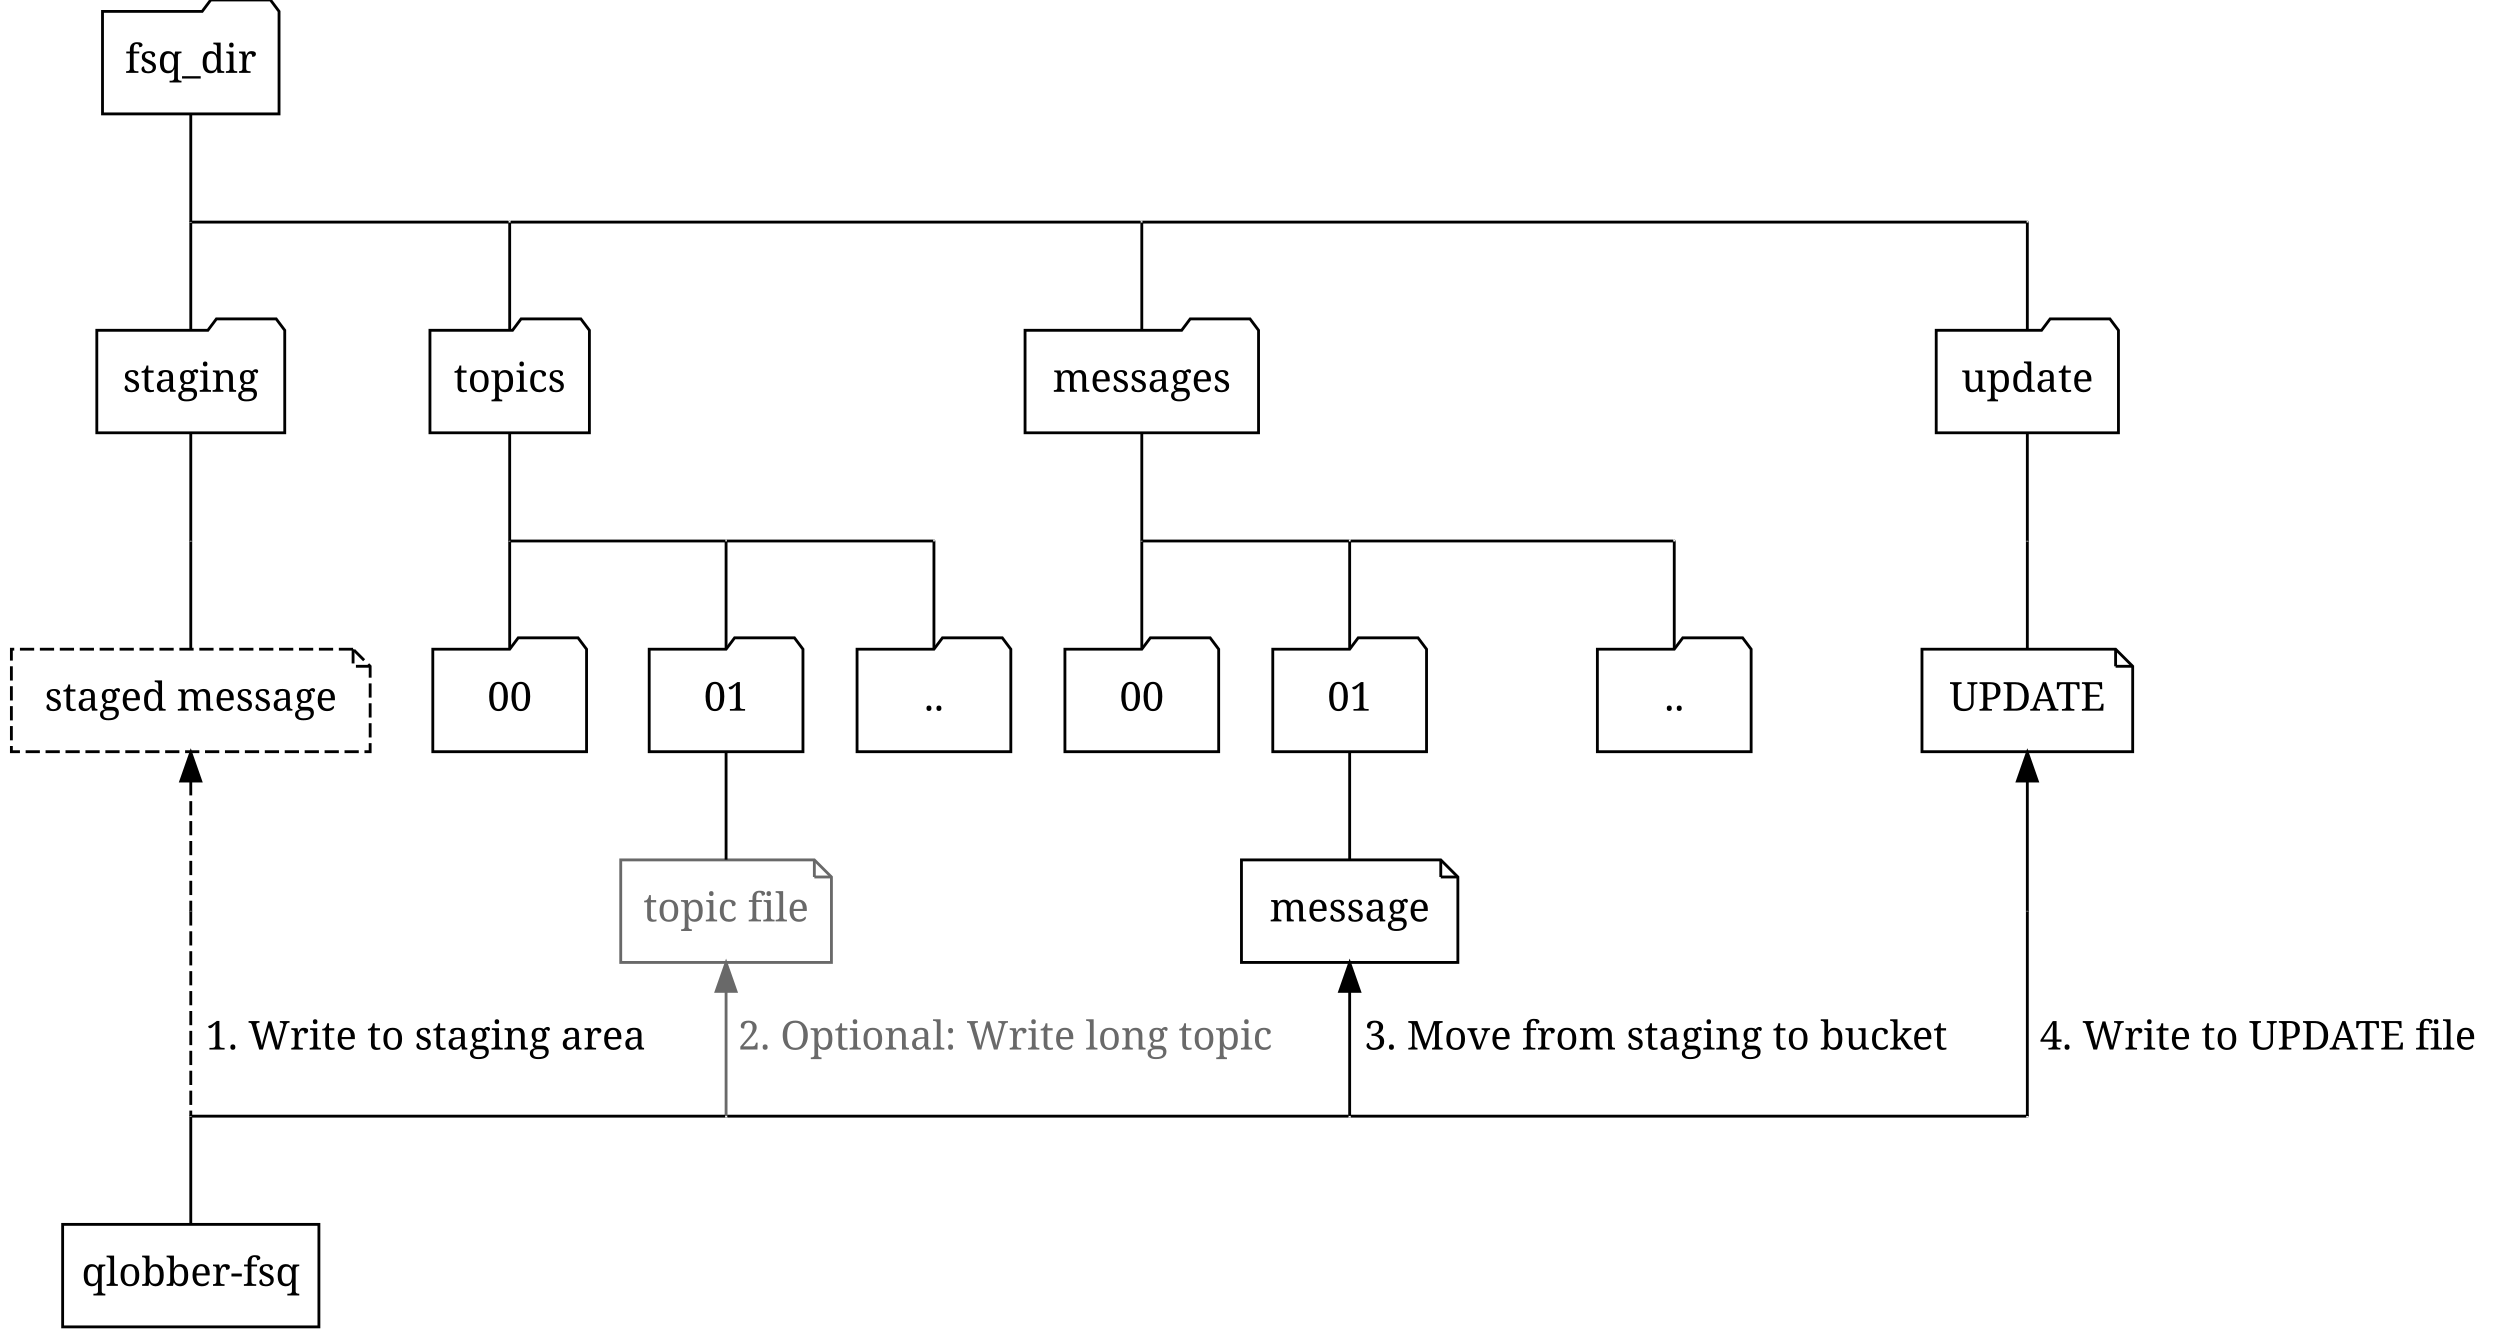
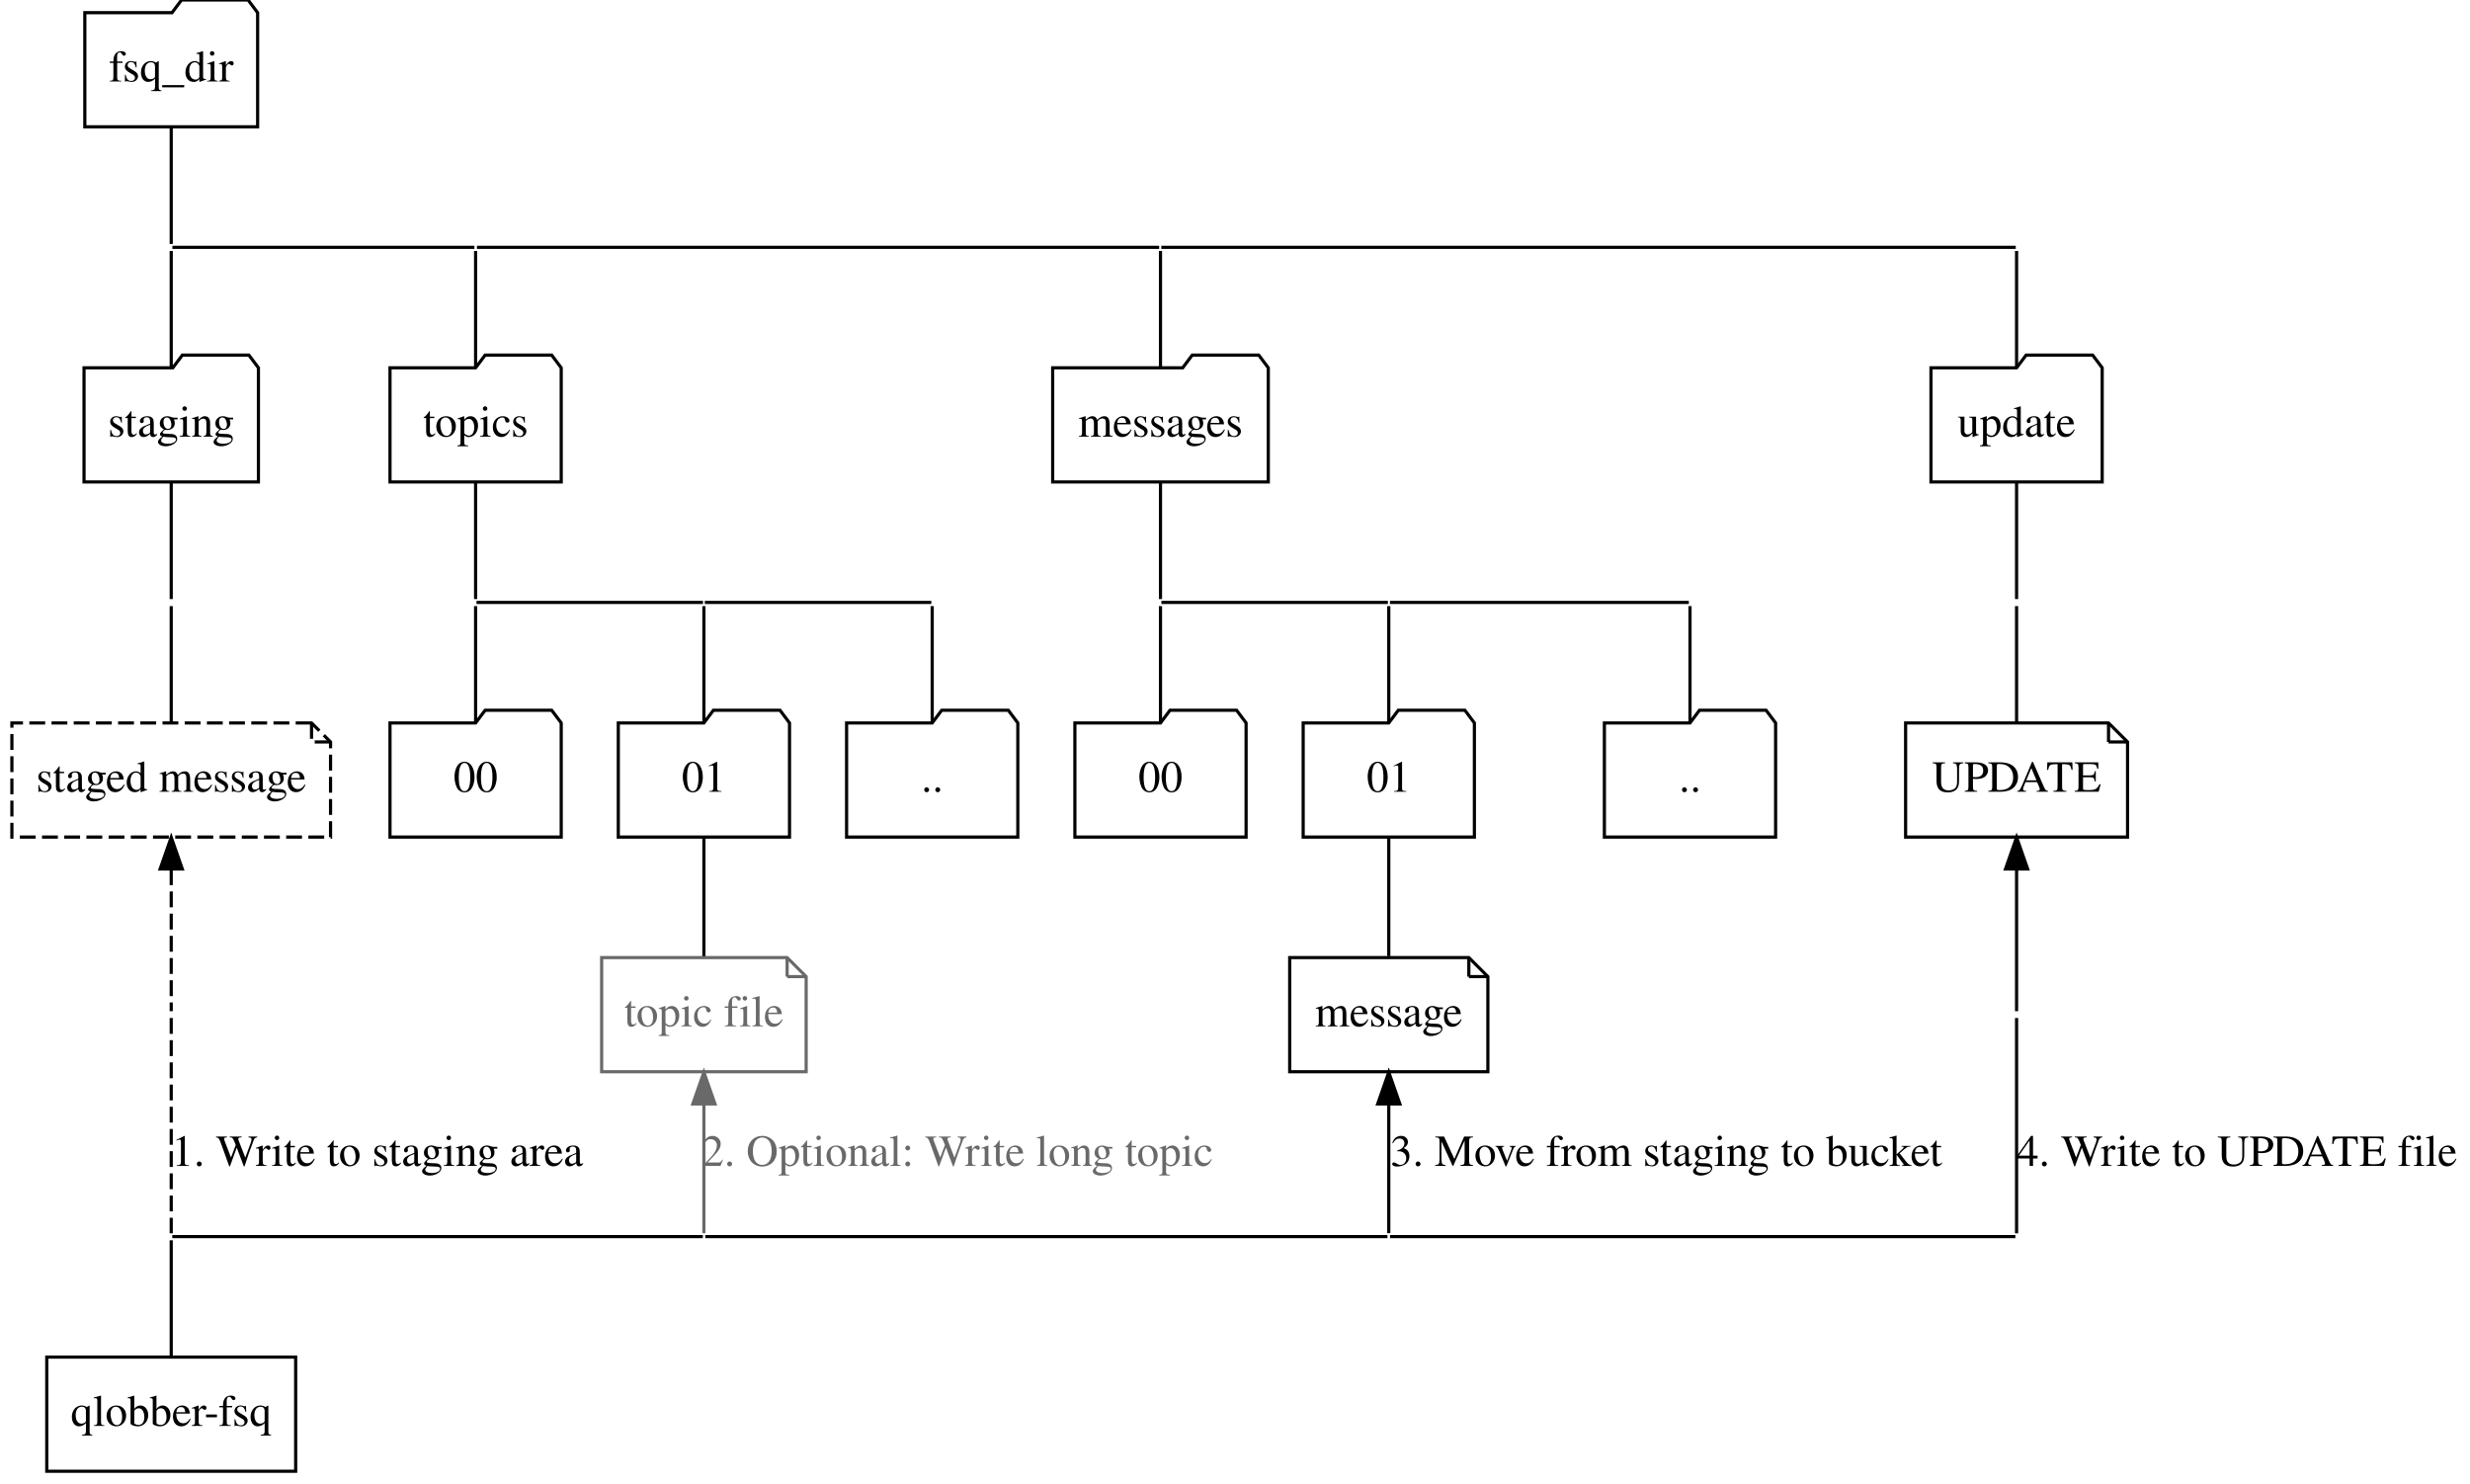
- <svg xmlns="http://www.w3.org/2000/svg" width="878pt" height="470pt" viewBox="0.00 0.00 878.00 470.00">
-   <g id="graph1" class="graph" transform="scale(1 1) rotate(0) translate(4 466)">
-     <polygon fill="white" stroke="white" points="-4,5 -4,-466 875,-466 875,5 -4,5" />
+ <svg xmlns="http://www.w3.org/2000/svg" width="779pt" height="468pt" viewBox="0.00 0.00 779.00 468.00">
+   <g id="graph0" class="graph" transform="scale(1 1) rotate(0) translate(4 464)">
+     <polygon fill="white" stroke="none" points="-4,4 -4,-464 775,-464 775,4 -4,4" />
+     <g id="node1" class="node">
+       <ellipse fill="black" stroke="black" cx="50" cy="-386" rx="0" ry="0" />
+     </g>
    <g id="node2" class="node">
-       <ellipse fill="black" stroke="black" cx="63" cy="-388" rx="0.011" ry="0.011" />
+       <ellipse fill="black" stroke="black" cx="146" cy="-386" rx="0" ry="0" />
+     </g>
+     <g id="edge1" class="edge">
+       <path fill="none" stroke="black" d="M50.375,-386C82.126,-386 113.876,-386 145.626,-386" />
+     </g>
+     <g id="node6" class="node">
+       <polygon fill="none" stroke="black" points="77.5,-348 74.5,-352 53.5,-352 50.5,-348 22.5,-348 22.5,-312 77.5,-312 77.5,-348" />
+       <text text-anchor="middle" x="50" y="-326.3" font-family="Times,serif" font-size="14.00">staging</text>
+     </g>
+     <g id="edge5" class="edge">
+       <path fill="none" stroke="black" d="M50,-384.845C50,-382.903 50,-363.091 50,-348.058" />
    </g>
    <g id="node3" class="node">
-       <ellipse fill="black" stroke="black" cx="175" cy="-388" rx="0.011" ry="0.011" />
+       <ellipse fill="black" stroke="black" cx="362" cy="-386" rx="0" ry="0" />
+     </g>
+     <g id="edge2" class="edge">
+       <path fill="none" stroke="black" d="M146.422,-386C218.141,-386 289.86,-386 361.579,-386" />
+     </g>
+     <g id="node7" class="node">
+       <polygon fill="none" stroke="black" points="173,-348 170,-352 149,-352 146,-348 119,-348 119,-312 173,-312 173,-348" />
+       <text text-anchor="middle" x="146" y="-326.3" font-family="Times,serif" font-size="14.00">topics</text>
+     </g>
+     <g id="edge6" class="edge">
+       <path fill="none" stroke="black" d="M146,-384.845C146,-382.903 146,-363.091 146,-348.058" />
+     </g>
+     <g id="node4" class="node">
+       <ellipse fill="black" stroke="black" cx="632" cy="-386" rx="0" ry="0" />
    </g>
    <g id="edge3" class="edge">
-       <path fill="none" stroke="black" d="M63.438,-388C100.48,-388 137.522,-388 174.564,-388" />
+       <path fill="none" stroke="black" d="M362.264,-386C452.088,-386 541.912,-386 631.737,-386" />
+     </g>
+     <g id="node8" class="node">
+       <polygon fill="none" stroke="black" points="396,-348 393,-352 372,-352 369,-348 328,-348 328,-312 396,-312 396,-348" />
+       <text text-anchor="middle" x="362" y="-326.3" font-family="Times,serif" font-size="14.00">messages</text>
+     </g>
+     <g id="edge7" class="edge">
+       <path fill="none" stroke="black" d="M362,-384.845C362,-382.903 362,-363.091 362,-348.058" />
+     </g>
+     <g id="node9" class="node">
+       <polygon fill="none" stroke="black" points="659,-348 656,-352 635,-352 632,-348 605,-348 605,-312 659,-312 659,-348" />
+       <text text-anchor="middle" x="632" y="-326.3" font-family="Times,serif" font-size="14.00">update</text>
+     </g>
+     <g id="edge8" class="edge">
+       <path fill="none" stroke="black" d="M632,-384.845C632,-382.903 632,-363.091 632,-348.058" />
+     </g>
+     <g id="node5" class="node">
+       <polygon fill="none" stroke="black" points="77.25,-460 74.25,-464 53.25,-464 50.25,-460 22.75,-460 22.75,-424 77.25,-424 77.25,-460" />
+       <text text-anchor="middle" x="50" y="-438.3" font-family="Times,serif" font-size="14.00">fsq_dir</text>
+     </g>
+     <g id="edge4" class="edge">
+       <path fill="none" stroke="black" d="M50,-423.914C50,-408.588 50,-388.313 50,-387.061" />
+     </g>
+     <g id="node28" class="node">
+       <ellipse fill="black" stroke="black" cx="50" cy="-274" rx="0" ry="0" />
+     </g>
+     <g id="edge26" class="edge">
+       <path fill="none" stroke="black" d="M50,-311.914C50,-296.588 50,-276.313 50,-275.061" />
+     </g>
+     <g id="node10" class="node">
+       <ellipse fill="black" stroke="black" cx="146" cy="-274" rx="0" ry="0" />
+     </g>
+     <g id="edge11" class="edge">
+       <path fill="none" stroke="black" d="M146,-311.914C146,-296.588 146,-276.313 146,-275.061" />
+     </g>
+     <g id="node17" class="node">
+       <ellipse fill="black" stroke="black" cx="362" cy="-274" rx="0" ry="0" />
+     </g>
+     <g id="edge18" class="edge">
+       <path fill="none" stroke="black" d="M362,-311.914C362,-296.588 362,-276.313 362,-275.061" />
+     </g>
+     <g id="node24" class="node">
+       <ellipse fill="black" stroke="black" cx="632" cy="-274" rx="0" ry="0" />
+     </g>
+     <g id="edge23" class="edge">
+       <path fill="none" stroke="black" d="M632,-311.914C632,-296.588 632,-276.313 632,-275.061" />
+     </g>
+     <g id="node11" class="node">
+       <ellipse fill="black" stroke="black" cx="218" cy="-274" rx="0" ry="0" />
+     </g>
+     <g id="edge9" class="edge">
+       <path fill="none" stroke="black" d="M146.281,-274C170.094,-274 193.907,-274 217.72,-274" />
+     </g>
+     <g id="node13" class="node">
+       <polygon fill="none" stroke="black" points="173,-236 170,-240 149,-240 146,-236 119,-236 119,-200 173,-200 173,-236" />
+       <text text-anchor="middle" x="146" y="-214.3" font-family="Times,serif" font-size="14.00">00</text>
+     </g>
+     <g id="edge12" class="edge">
+       <path fill="none" stroke="black" d="M146,-272.845C146,-270.903 146,-251.091 146,-236.058" />
    </g>
    <g id="node12" class="node">
-       <polygon fill="none" stroke="black" points="96,-350 93,-354 72,-354 69,-350 30,-350 30,-314 96,-314 96,-350" />
-       <text text-anchor="middle" x="63" y="-328.4" font-family="Times Roman,serif" font-size="14.00">staging</text>
-     </g>
-     <g id="edge11" class="edge">
-       <path fill="none" stroke="black" d="M63,-387.839C63,-385.851 63,-365.8 63,-350.288" />
-     </g>
-     <g id="node4" class="node">
-       <ellipse fill="black" stroke="black" cx="397" cy="-388" rx="0.011" ry="0.011" />
-     </g>
-     <g id="edge5" class="edge">
-       <path fill="none" stroke="black" d="M175.434,-388C249.145,-388 322.856,-388 396.567,-388" />
+       <ellipse fill="black" stroke="black" cx="290" cy="-274" rx="0" ry="0" />
+     </g>
+     <g id="edge10" class="edge">
+       <path fill="none" stroke="black" d="M218.281,-274C242.094,-274 265.907,-274 289.72,-274" />
    </g>
    <g id="node14" class="node">
-       <polygon fill="none" stroke="black" points="203,-350 200,-354 179,-354 176,-350 147,-350 147,-314 203,-314 203,-350" />
-       <text text-anchor="middle" x="175" y="-328.4" font-family="Times Roman,serif" font-size="14.00">topics</text>
+       <polygon fill="none" stroke="black" points="245,-236 242,-240 221,-240 218,-236 191,-236 191,-200 245,-200 245,-236" />
+       <text text-anchor="middle" x="218" y="-214.3" font-family="Times,serif" font-size="14.00">01</text>
    </g>
    <g id="edge13" class="edge">
-       <path fill="none" stroke="black" d="M175,-387.839C175,-385.851 175,-365.8 175,-350.288" />
-     </g>
-     <g id="node5" class="node">
-       <ellipse fill="black" stroke="black" cx="708" cy="-388" rx="0.011" ry="0.011" />
-     </g>
-     <g id="edge7" class="edge">
-       <path fill="none" stroke="black" d="M397.304,-388C500.768,-388 604.232,-388 707.697,-388" />
+       <path fill="none" stroke="black" d="M218,-272.845C218,-270.903 218,-251.091 218,-236.058" />
+     </g>
+     <g id="node15" class="node">
+       <polygon fill="none" stroke="black" points="317,-236 314,-240 293,-240 290,-236 263,-236 263,-200 317,-200 317,-236" />
+       <text text-anchor="middle" x="290" y="-214.3" font-family="Times,serif" font-size="14.00">..</text>
+     </g>
+     <g id="edge14" class="edge">
+       <path fill="none" stroke="black" d="M290,-272.845C290,-270.903 290,-251.091 290,-236.058" />
    </g>
    <g id="node16" class="node">
-       <polygon fill="none" stroke="black" points="438,-350 435,-354 414,-354 411,-350 356,-350 356,-314 438,-314 438,-350" />
-       <text text-anchor="middle" x="397" y="-328.4" font-family="Times Roman,serif" font-size="14.00">messages</text>
+       <polygon fill="none" stroke="dimgrey" points="244.25,-162 185.75,-162 185.75,-126 250.25,-126 250.25,-156 244.25,-162" />
+       <polyline fill="none" stroke="dimgrey" points="244.25,-162 244.25,-156 " />
+       <polyline fill="none" stroke="dimgrey" points="250.25,-156 244.25,-156 " />
+       <text text-anchor="middle" x="218" y="-140.3" font-family="Times,serif" font-size="14.00" fill="dimgrey">topic file</text>
    </g>
    <g id="edge15" class="edge">
-       <path fill="none" stroke="black" d="M397,-387.839C397,-385.851 397,-365.8 397,-350.288" />
+       <path fill="none" stroke="black" d="M218,-199.937C218,-188.626 218,-173.828 218,-162.441" />
+     </g>
+     <g id="node31" class="node">
+       <ellipse fill="black" stroke="black" cx="218" cy="-74" rx="0" ry="0" />
+     </g>
+     <g id="edge33" class="edge">
+       <path fill="none" stroke="dimgrey" d="M218,-115.602C218,-97.416 218,-76.61 218,-75.089" />
+       <polygon fill="dimgrey" stroke="dimgrey" points="214.5,-115.841 218,-125.841 221.5,-115.841 214.5,-115.841" />
+       <text text-anchor="middle" x="298" y="-96.3" font-family="Times,serif" font-size="14.00" fill="dimgrey">2. Optional: Write long topic</text>
    </g>
    <g id="node18" class="node">
-       <polygon fill="none" stroke="black" points="740,-350 737,-354 716,-354 713,-350 676,-350 676,-314 740,-314 740,-350" />
-       <text text-anchor="middle" x="708" y="-328.4" font-family="Times Roman,serif" font-size="14.00">update</text>
+       <ellipse fill="black" stroke="black" cx="434" cy="-274" rx="0" ry="0" />
+     </g>
+     <g id="edge16" class="edge">
+       <path fill="none" stroke="black" d="M362.281,-274C386.094,-274 409.907,-274 433.72,-274" />
+     </g>
+     <g id="node20" class="node">
+       <polygon fill="none" stroke="black" points="389,-236 386,-240 365,-240 362,-236 335,-236 335,-200 389,-200 389,-236" />
+       <text text-anchor="middle" x="362" y="-214.3" font-family="Times,serif" font-size="14.00">00</text>
+     </g>
+     <g id="edge19" class="edge">
+       <path fill="none" stroke="black" d="M362,-272.845C362,-270.903 362,-251.091 362,-236.058" />
+     </g>
+     <g id="node19" class="node">
+       <ellipse fill="black" stroke="black" cx="529" cy="-274" rx="0" ry="0" />
    </g>
    <g id="edge17" class="edge">
-       <path fill="none" stroke="black" d="M708,-387.839C708,-385.851 708,-365.8 708,-350.288" />
-     </g>
-     <g id="node9" class="node">
-       <polygon fill="none" stroke="black" points="94,-462 91,-466 70,-466 67,-462 32,-462 32,-426 94,-426 94,-462" />
-       <text text-anchor="middle" x="63" y="-440.4" font-family="Times Roman,serif" font-size="14.00">fsq_dir</text>
-     </g>
-     <g id="edge9" class="edge">
-       <path fill="none" stroke="black" d="M63,-425.973C63,-410.114 63,-389.345 63,-388.062" />
-     </g>
-     <g id="node56" class="node">
-       <ellipse fill="black" stroke="black" cx="63" cy="-276" rx="0.011" ry="0.011" />
-     </g>
-     <g id="edge55" class="edge">
-       <path fill="none" stroke="black" d="M63,-313.973C63,-298.114 63,-277.345 63,-276.062" />
-     </g>
-     <g id="node20" class="node">
-       <ellipse fill="black" stroke="black" cx="175" cy="-276" rx="0.011" ry="0.011" />
+       <path fill="none" stroke="black" d="M434.371,-274C465.791,-274 497.211,-274 528.63,-274" />
+     </g>
+     <g id="node21" class="node">
+       <polygon fill="none" stroke="black" points="461,-236 458,-240 437,-240 434,-236 407,-236 407,-200 461,-200 461,-236" />
+       <text text-anchor="middle" x="434" y="-214.3" font-family="Times,serif" font-size="14.00">01</text>
+     </g>
+     <g id="edge20" class="edge">
+       <path fill="none" stroke="black" d="M434,-272.845C434,-270.903 434,-251.091 434,-236.058" />
+     </g>
+     <g id="node22" class="node">
+       <polygon fill="none" stroke="black" points="556,-236 553,-240 532,-240 529,-236 502,-236 502,-200 556,-200 556,-236" />
+       <text text-anchor="middle" x="529" y="-214.3" font-family="Times,serif" font-size="14.00">..</text>
+     </g>
+     <g id="edge21" class="edge">
+       <path fill="none" stroke="black" d="M529,-272.845C529,-270.903 529,-251.091 529,-236.058" />
+     </g>
+     <g id="node23" class="node">
+       <polygon fill="none" stroke="black" points="459.25,-162 402.75,-162 402.75,-126 465.25,-126 465.25,-156 459.25,-162" />
+       <polyline fill="none" stroke="black" points="459.25,-162 459.25,-156 " />
+       <polyline fill="none" stroke="black" points="465.25,-156 459.25,-156 " />
+       <text text-anchor="middle" x="434" y="-140.3" font-family="Times,serif" font-size="14.00">message</text>
+     </g>
+     <g id="edge22" class="edge">
+       <path fill="none" stroke="black" d="M434,-199.937C434,-188.626 434,-173.828 434,-162.441" />
+     </g>
+     <g id="node32" class="node">
+       <ellipse fill="black" stroke="black" cx="434" cy="-74" rx="0" ry="0" />
+     </g>
+     <g id="edge34" class="edge">
+       <path fill="none" stroke="black" d="M434,-115.602C434,-97.416 434,-76.61 434,-75.089" />
+       <polygon fill="black" stroke="black" points="430.5,-115.841 434,-125.841 437.5,-115.841 430.5,-115.841" />
+       <text text-anchor="middle" x="521.5" y="-96.3" font-family="Times,serif" font-size="14.00">3. Move from staging to bucket</text>
+     </g>
+     <g id="node26" class="node">
+       <polygon fill="none" stroke="black" points="661,-236 597,-236 597,-200 667,-200 667,-230 661,-236" />
+       <polyline fill="none" stroke="black" points="661,-236 661,-230 " />
+       <polyline fill="none" stroke="black" points="667,-230 661,-230 " />
+       <text text-anchor="middle" x="632" y="-214.3" font-family="Times,serif" font-size="14.00">UPDATE</text>
    </g>
    <g id="edge24" class="edge">
-       <path fill="none" stroke="black" d="M175,-313.973C175,-298.114 175,-277.345 175,-276.062" />
-     </g>
-     <g id="node35" class="node">
-       <ellipse fill="black" stroke="black" cx="397" cy="-276" rx="0.011" ry="0.011" />
-     </g>
-     <g id="edge39" class="edge">
-       <path fill="none" stroke="black" d="M397,-313.973C397,-298.114 397,-277.345 397,-276.062" />
-     </g>
-     <g id="node49" class="node">
-       <ellipse fill="black" stroke="black" cx="708" cy="-276" rx="0.011" ry="0.011" />
-     </g>
-     <g id="edge49" class="edge">
-       <path fill="none" stroke="black" d="M708,-313.973C708,-298.114 708,-277.345 708,-276.062" />
-     </g>
-     <g id="node21" class="node">
-       <ellipse fill="black" stroke="black" cx="251" cy="-276" rx="0.011" ry="0.011" />
-     </g>
-     <g id="edge20" class="edge">
-       <path fill="none" stroke="black" d="M175.297,-276C200.433,-276 225.568,-276 250.704,-276" />
-     </g>
-     <g id="node26" class="node">
-       <polygon fill="none" stroke="black" points="202,-238 199,-242 178,-242 175,-238 148,-238 148,-202 202,-202 202,-238" />
-       <text text-anchor="middle" x="175" y="-216.4" font-family="Times Roman,serif" font-size="14.00">00</text>
-     </g>
-     <g id="edge26" class="edge">
-       <path fill="none" stroke="black" d="M175,-275.839C175,-273.851 175,-253.8 175,-238.288" />
-     </g>
-     <g id="node22" class="node">
-       <ellipse fill="black" stroke="black" cx="324" cy="-276" rx="0.011" ry="0.011" />
-     </g>
-     <g id="edge22" class="edge">
-       <path fill="none" stroke="black" d="M251.285,-276C275.429,-276 299.572,-276 323.716,-276" />
+       <path fill="none" stroke="black" d="M632,-272.845C632,-270.903 632,-251.091 632,-236.058" />
+     </g>
+     <g id="node25" class="node">
+       <ellipse fill="black" stroke="black" cx="632" cy="-144" rx="0" ry="0" />
+     </g>
+     <g id="node33" class="node">
+       <ellipse fill="black" stroke="black" cx="632" cy="-74" rx="0" ry="0" />
+     </g>
+     <g id="edge35" class="edge">
+       <path fill="none" stroke="black" d="M632,-142.951C632,-140.924 632,-77.043 632,-75.048" />
+       <text text-anchor="middle" x="701.5" y="-96.3" font-family="Times,serif" font-size="14.00">4. Write to UPDATE file</text>
+     </g>
+     <g id="edge25" class="edge">
+       <path fill="none" stroke="black" d="M632,-189.851C632,-170.195 632,-146.787 632,-145.097" />
+       <polygon fill="black" stroke="black" points="628.5,-189.937 632,-199.937 635.5,-189.937 628.5,-189.937" />
    </g>
    <g id="node27" class="node">
-       <polygon fill="none" stroke="black" points="278,-238 275,-242 254,-242 251,-238 224,-238 224,-202 278,-202 278,-238" />
-       <text text-anchor="middle" x="251" y="-216.4" font-family="Times Roman,serif" font-size="14.00">01</text>
+       <polygon fill="none" stroke="black" stroke-dasharray="5,2" points="94.25,-236 -0.25,-236 -0.25,-200 100.25,-200 100.25,-230 94.25,-236" />
+       <polyline fill="none" stroke="black" stroke-dasharray="5,2" points="94.25,-236 94.25,-230 " />
+       <polyline fill="none" stroke="black" stroke-dasharray="5,2" points="100.25,-230 94.25,-230 " />
+       <text text-anchor="middle" x="50" y="-214.3" font-family="Times,serif" font-size="14.00">staged message</text>
+     </g>
+     <g id="node29" class="node">
+       <ellipse fill="black" stroke="black" cx="50" cy="-144" rx="0" ry="0" />
    </g>
    <g id="edge28" class="edge">
-       <path fill="none" stroke="black" d="M251,-275.839C251,-273.851 251,-253.8 251,-238.288" />
-     </g>
-     <g id="node28" class="node">
-       <polygon fill="none" stroke="black" points="351,-238 348,-242 327,-242 324,-238 297,-238 297,-202 351,-202 351,-238" />
-       <text text-anchor="middle" x="324" y="-216.4" font-family="Times Roman,serif" font-size="14.00">..</text>
+       <path fill="none" stroke="black" stroke-dasharray="5,2" d="M50,-189.851C50,-170.195 50,-146.787 50,-145.097" />
+       <polygon fill="black" stroke="black" points="46.5,-189.937 50,-199.937 53.5,-189.937 46.5,-189.937" />
+     </g>
+     <g id="edge27" class="edge">
+       <path fill="none" stroke="black" d="M50,-272.845C50,-270.903 50,-251.091 50,-236.058" />
+     </g>
+     <g id="node30" class="node">
+       <ellipse fill="black" stroke="black" cx="50" cy="-74" rx="0" ry="0" />
+     </g>
+     <g id="edge32" class="edge">
+       <path fill="none" stroke="black" stroke-dasharray="5,2" d="M50,-142.951C50,-140.924 50,-77.043 50,-75.048" />
+       <text text-anchor="middle" x="115" y="-96.3" font-family="Times,serif" font-size="14.00">1. Write to staging area</text>
+     </g>
+     <g id="edge29" class="edge">
+       <path fill="none" stroke="black" d="M50.328,-74C106.11,-74 161.891,-74 217.673,-74" />
+     </g>
+     <g id="node34" class="node">
+       <polygon fill="none" stroke="black" points="89.25,-36 10.75,-36 10.75,-0 89.25,-0 89.25,-36" />
+       <text text-anchor="middle" x="50" y="-14.3" font-family="Times,serif" font-size="14.00">qlobber-fsq</text>
+     </g>
+     <g id="edge36" class="edge">
+       <path fill="none" stroke="black" d="M50,-72.845C50,-70.903 50,-51.091 50,-36.058" />
    </g>
    <g id="edge30" class="edge">
-       <path fill="none" stroke="black" d="M324,-275.839C324,-273.851 324,-253.8 324,-238.288" />
-     </g>
-     <g id="node32" class="node">
-       <polygon fill="none" stroke="dimgrey" points="282,-164 214,-164 214,-128 288,-128 288,-158 282,-164" />
-       <polyline fill="none" stroke="dimgrey" points="282,-164 282,-158 " />
-       <polyline fill="none" stroke="dimgrey" points="288,-158 282,-158 " />
-       <text text-anchor="middle" x="251" y="-142.4" font-family="Times Roman,serif" font-size="14.00" fill="dimgrey">topic file</text>
-     </g>
-     <g id="edge32" class="edge">
-       <path fill="none" stroke="black" d="M251,-201.708C251,-190.238 251,-175.512 251,-164.082" />
-     </g>
-     <g id="node63" class="node">
-       <ellipse fill="black" stroke="black" cx="251" cy="-74" rx="0.011" ry="0.011" />
-     </g>
-     <g id="edge70" class="edge">
-       <path fill="none" stroke="dimgrey" d="M251,-117.798C251,-98.356 251,-75.727 251,-74.094" />
-       <polygon fill="dimgrey" stroke="dimgrey" points="247.5,-117.831 251,-127.831 254.5,-117.831 247.5,-117.831" />
-       <text text-anchor="middle" x="349" y="-97.4" font-family="Times Roman,serif" font-size="14.00" fill="dimgrey">2. Optional: Write long topic</text>
-     </g>
-     <g id="node36" class="node">
-       <ellipse fill="black" stroke="black" cx="470" cy="-276" rx="0.011" ry="0.011" />
-     </g>
-     <g id="edge35" class="edge">
-       <path fill="none" stroke="black" d="M397.285,-276C421.429,-276 445.572,-276 469.716,-276" />
-     </g>
-     <g id="node41" class="node">
-       <polygon fill="none" stroke="black" points="424,-238 421,-242 400,-242 397,-238 370,-238 370,-202 424,-202 424,-238" />
-       <text text-anchor="middle" x="397" y="-216.4" font-family="Times Roman,serif" font-size="14.00">00</text>
-     </g>
-     <g id="edge41" class="edge">
-       <path fill="none" stroke="black" d="M397,-275.839C397,-273.851 397,-253.8 397,-238.288" />
-     </g>
-     <g id="node37" class="node">
-       <ellipse fill="black" stroke="black" cx="584" cy="-276" rx="0.011" ry="0.011" />
-     </g>
-     <g id="edge37" class="edge">
-       <path fill="none" stroke="black" d="M470.445,-276C508.149,-276 545.853,-276 583.556,-276" />
-     </g>
-     <g id="node42" class="node">
-       <polygon fill="none" stroke="black" points="497,-238 494,-242 473,-242 470,-238 443,-238 443,-202 497,-202 497,-238" />
-       <text text-anchor="middle" x="470" y="-216.4" font-family="Times Roman,serif" font-size="14.00">01</text>
-     </g>
-     <g id="edge43" class="edge">
-       <path fill="none" stroke="black" d="M470,-275.839C470,-273.851 470,-253.8 470,-238.288" />
-     </g>
-     <g id="node43" class="node">
-       <polygon fill="none" stroke="black" points="611,-238 608,-242 587,-242 584,-238 557,-238 557,-202 611,-202 611,-238" />
-       <text text-anchor="middle" x="584" y="-216.4" font-family="Times Roman,serif" font-size="14.00">..</text>
-     </g>
-     <g id="edge45" class="edge">
-       <path fill="none" stroke="black" d="M584,-275.839C584,-273.851 584,-253.8 584,-238.288" />
-     </g>
-     <g id="node47" class="node">
-       <polygon fill="none" stroke="black" points="502,-164 432,-164 432,-128 508,-128 508,-158 502,-164" />
-       <polyline fill="none" stroke="black" points="502,-164 502,-158 " />
-       <polyline fill="none" stroke="black" points="508,-158 502,-158 " />
-       <text text-anchor="middle" x="470" y="-142.4" font-family="Times Roman,serif" font-size="14.00">message</text>
-     </g>
-     <g id="edge47" class="edge">
-       <path fill="none" stroke="black" d="M470,-201.708C470,-190.238 470,-175.512 470,-164.082" />
-     </g>
-     <g id="node64" class="node">
-       <ellipse fill="black" stroke="black" cx="470" cy="-74" rx="0.011" ry="0.011" />
-     </g>
-     <g id="edge72" class="edge">
-       <path fill="none" stroke="black" d="M470,-117.798C470,-98.356 470,-75.727 470,-74.094" />
-       <polygon fill="black" stroke="black" points="466.5,-117.831 470,-127.831 473.5,-117.831 466.5,-117.831" />
-       <text text-anchor="middle" x="577.5" y="-97.4" font-family="Times Roman,serif" font-size="14.00">3. Move from staging to bucket</text>
-     </g>
-     <g id="node53" class="node">
-       <polygon fill="none" stroke="black" points="739,-238 671,-238 671,-202 745,-202 745,-232 739,-238" />
-       <polyline fill="none" stroke="black" points="739,-238 739,-232 " />
-       <polyline fill="none" stroke="black" points="745,-232 739,-232 " />
-       <text text-anchor="middle" x="708" y="-216.4" font-family="Times Roman,serif" font-size="14.00">UPDATE</text>
-     </g>
-     <g id="edge51" class="edge">
-       <path fill="none" stroke="black" d="M708,-275.839C708,-273.851 708,-253.8 708,-238.288" />
-     </g>
-     <g id="node50" class="node">
-       <ellipse fill="black" stroke="black" cx="708" cy="-146" rx="0.011" ry="0.011" />
-     </g>
-     <g id="node65" class="node">
-       <ellipse fill="black" stroke="black" cx="708" cy="-74" rx="0.011" ry="0.011" />
-     </g>
-     <g id="edge74" class="edge">
-       <path fill="none" stroke="black" d="M708,-145.948C708,-143.802 708,-76.164 708,-74.051" />
-       <text text-anchor="middle" x="789" y="-97.4" font-family="Times Roman,serif" font-size="14.00">4. Write to UPDATE file</text>
-     </g>
-     <g id="edge53" class="edge">
-       <path fill="none" stroke="black" d="M708,-191.653C708,-171.536 708,-147.803 708,-146.098" />
-       <polygon fill="black" stroke="black" points="704.5,-191.708 708,-201.708 711.5,-191.708 704.5,-191.708" />
-     </g>
-     <g id="node55" class="node">
-       <polygon fill="none" stroke="black" stroke-dasharray="5,2" points="120,-238 4.9738e-14,-238 0,-202 126,-202 126,-232 120,-238" />
-       <polyline fill="none" stroke="black" stroke-dasharray="5,2" points="120,-238 120,-232 " />
-       <polyline fill="none" stroke="black" stroke-dasharray="5,2" points="126,-232 120,-232 " />
-       <text text-anchor="middle" x="63" y="-216.4" font-family="Times Roman,serif" font-size="14.00">staged message</text>
-     </g>
-     <g id="node57" class="node">
-       <ellipse fill="black" stroke="black" cx="63" cy="-146" rx="0.011" ry="0.011" />
-     </g>
-     <g id="edge59" class="edge">
-       <path fill="none" stroke="black" stroke-dasharray="5,2" d="M63,-191.653C63,-171.536 63,-147.803 63,-146.098" />
-       <polygon fill="black" stroke="black" points="59.5,-191.708 63,-201.708 66.5,-191.708 59.5,-191.708" />
-     </g>
-     <g id="edge57" class="edge">
-       <path fill="none" stroke="black" d="M63,-275.839C63,-273.851 63,-253.8 63,-238.288" />
-     </g>
-     <g id="node62" class="node">
-       <ellipse fill="black" stroke="black" cx="63" cy="-74" rx="0.011" ry="0.011" />
-     </g>
-     <g id="edge68" class="edge">
-       <path fill="none" stroke="black" stroke-dasharray="5,2" d="M63,-145.948C63,-143.802 63,-76.164 63,-74.051" />
-       <text text-anchor="middle" x="145.5" y="-97.4" font-family="Times Roman,serif" font-size="14.00">1. Write to staging area</text>
-     </g>
-     <g id="edge62" class="edge">
-       <path fill="none" stroke="black" d="M63.367,-74C125.789,-74 188.211,-74 250.634,-74" />
-     </g>
-     <g id="node74" class="node">
-       <polygon fill="none" stroke="black" points="108,-36 18,-36 18,-1.77636e-14 108,-3.55271e-15 108,-36" />
-       <text text-anchor="middle" x="63" y="-14.4" font-family="Times Roman,serif" font-size="14.00">qlobber-fsq</text>
-     </g>
-     <g id="edge76" class="edge">
-       <path fill="none" stroke="black" d="M63,-73.839C63,-71.851 63,-51.8 63,-36.288" />
-     </g>
-     <g id="edge64" class="edge">
-       <path fill="none" stroke="black" d="M251.428,-74C324.143,-74 396.858,-74 469.573,-74" />
-     </g>
-     <g id="edge66" class="edge">
-       <path fill="none" stroke="black" d="M470.465,-74C549.489,-74 628.512,-74 707.536,-74" />
+       <path fill="none" stroke="black" d="M218.422,-74C290.141,-74 361.86,-74 433.579,-74" />
+     </g>
+     <g id="edge31" class="edge">
+       <path fill="none" stroke="black" d="M434.387,-74C500.129,-74 565.872,-74 631.614,-74" />
    </g>
  </g>
</svg>
